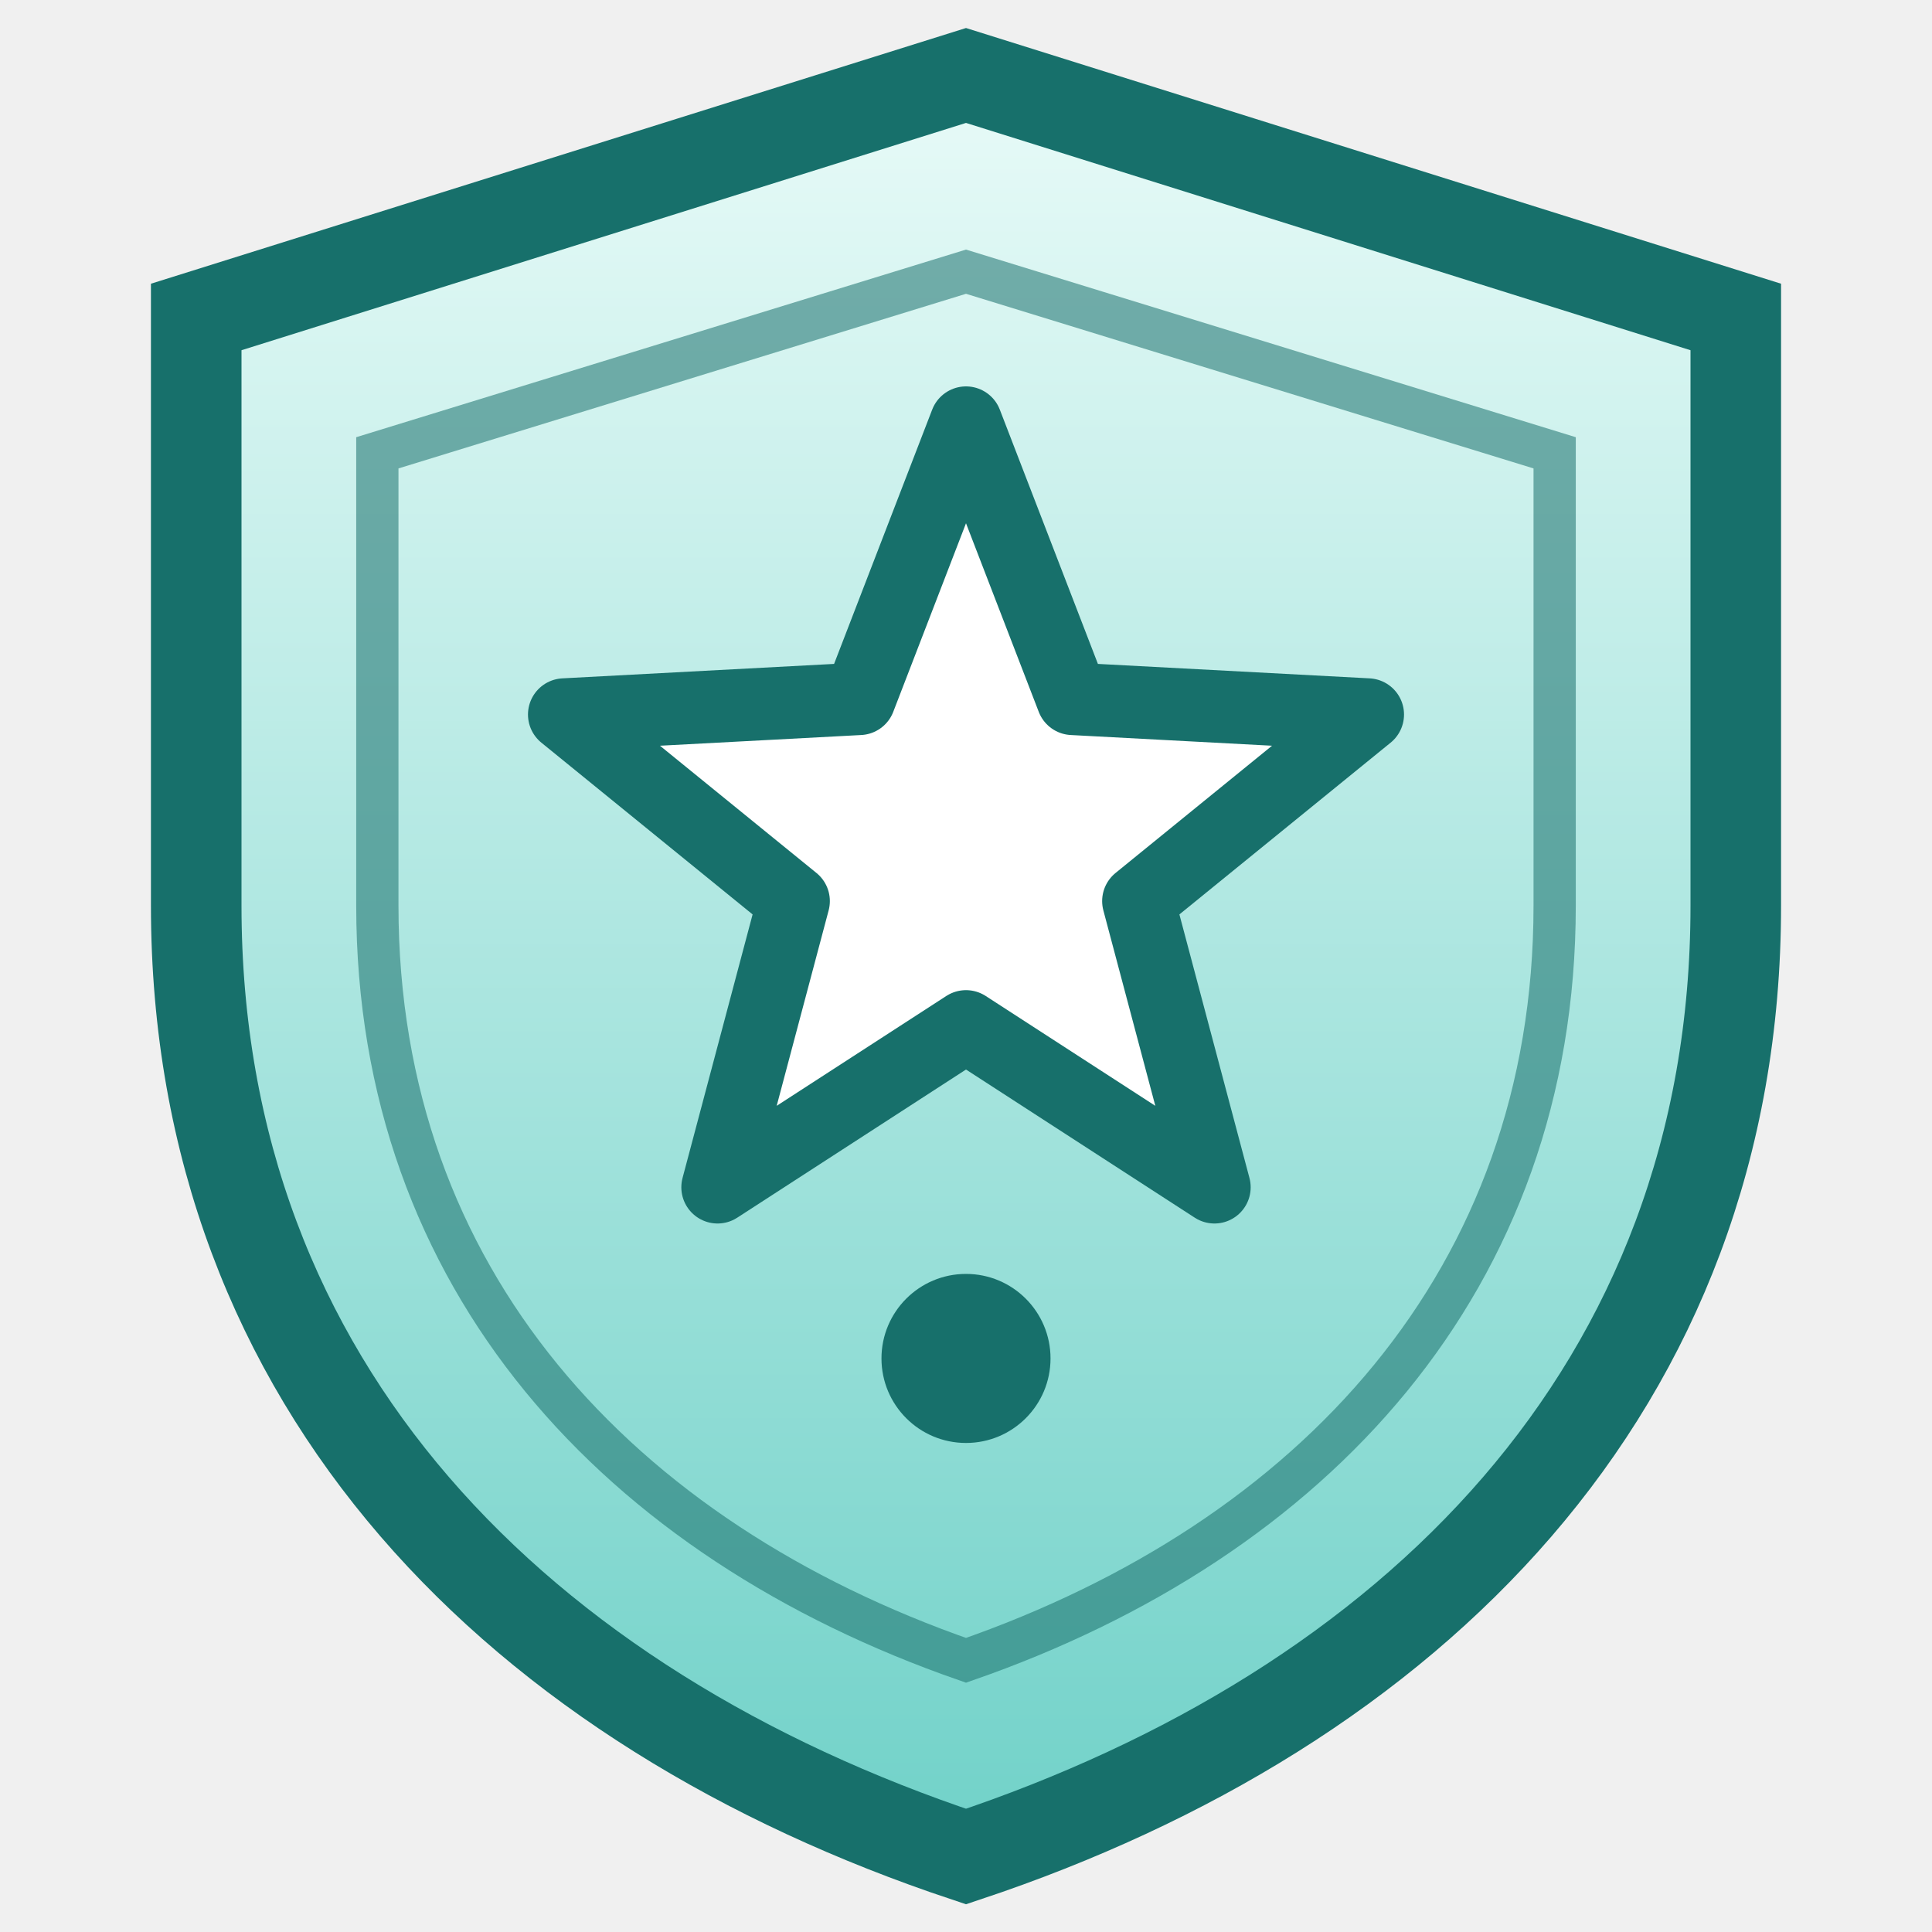
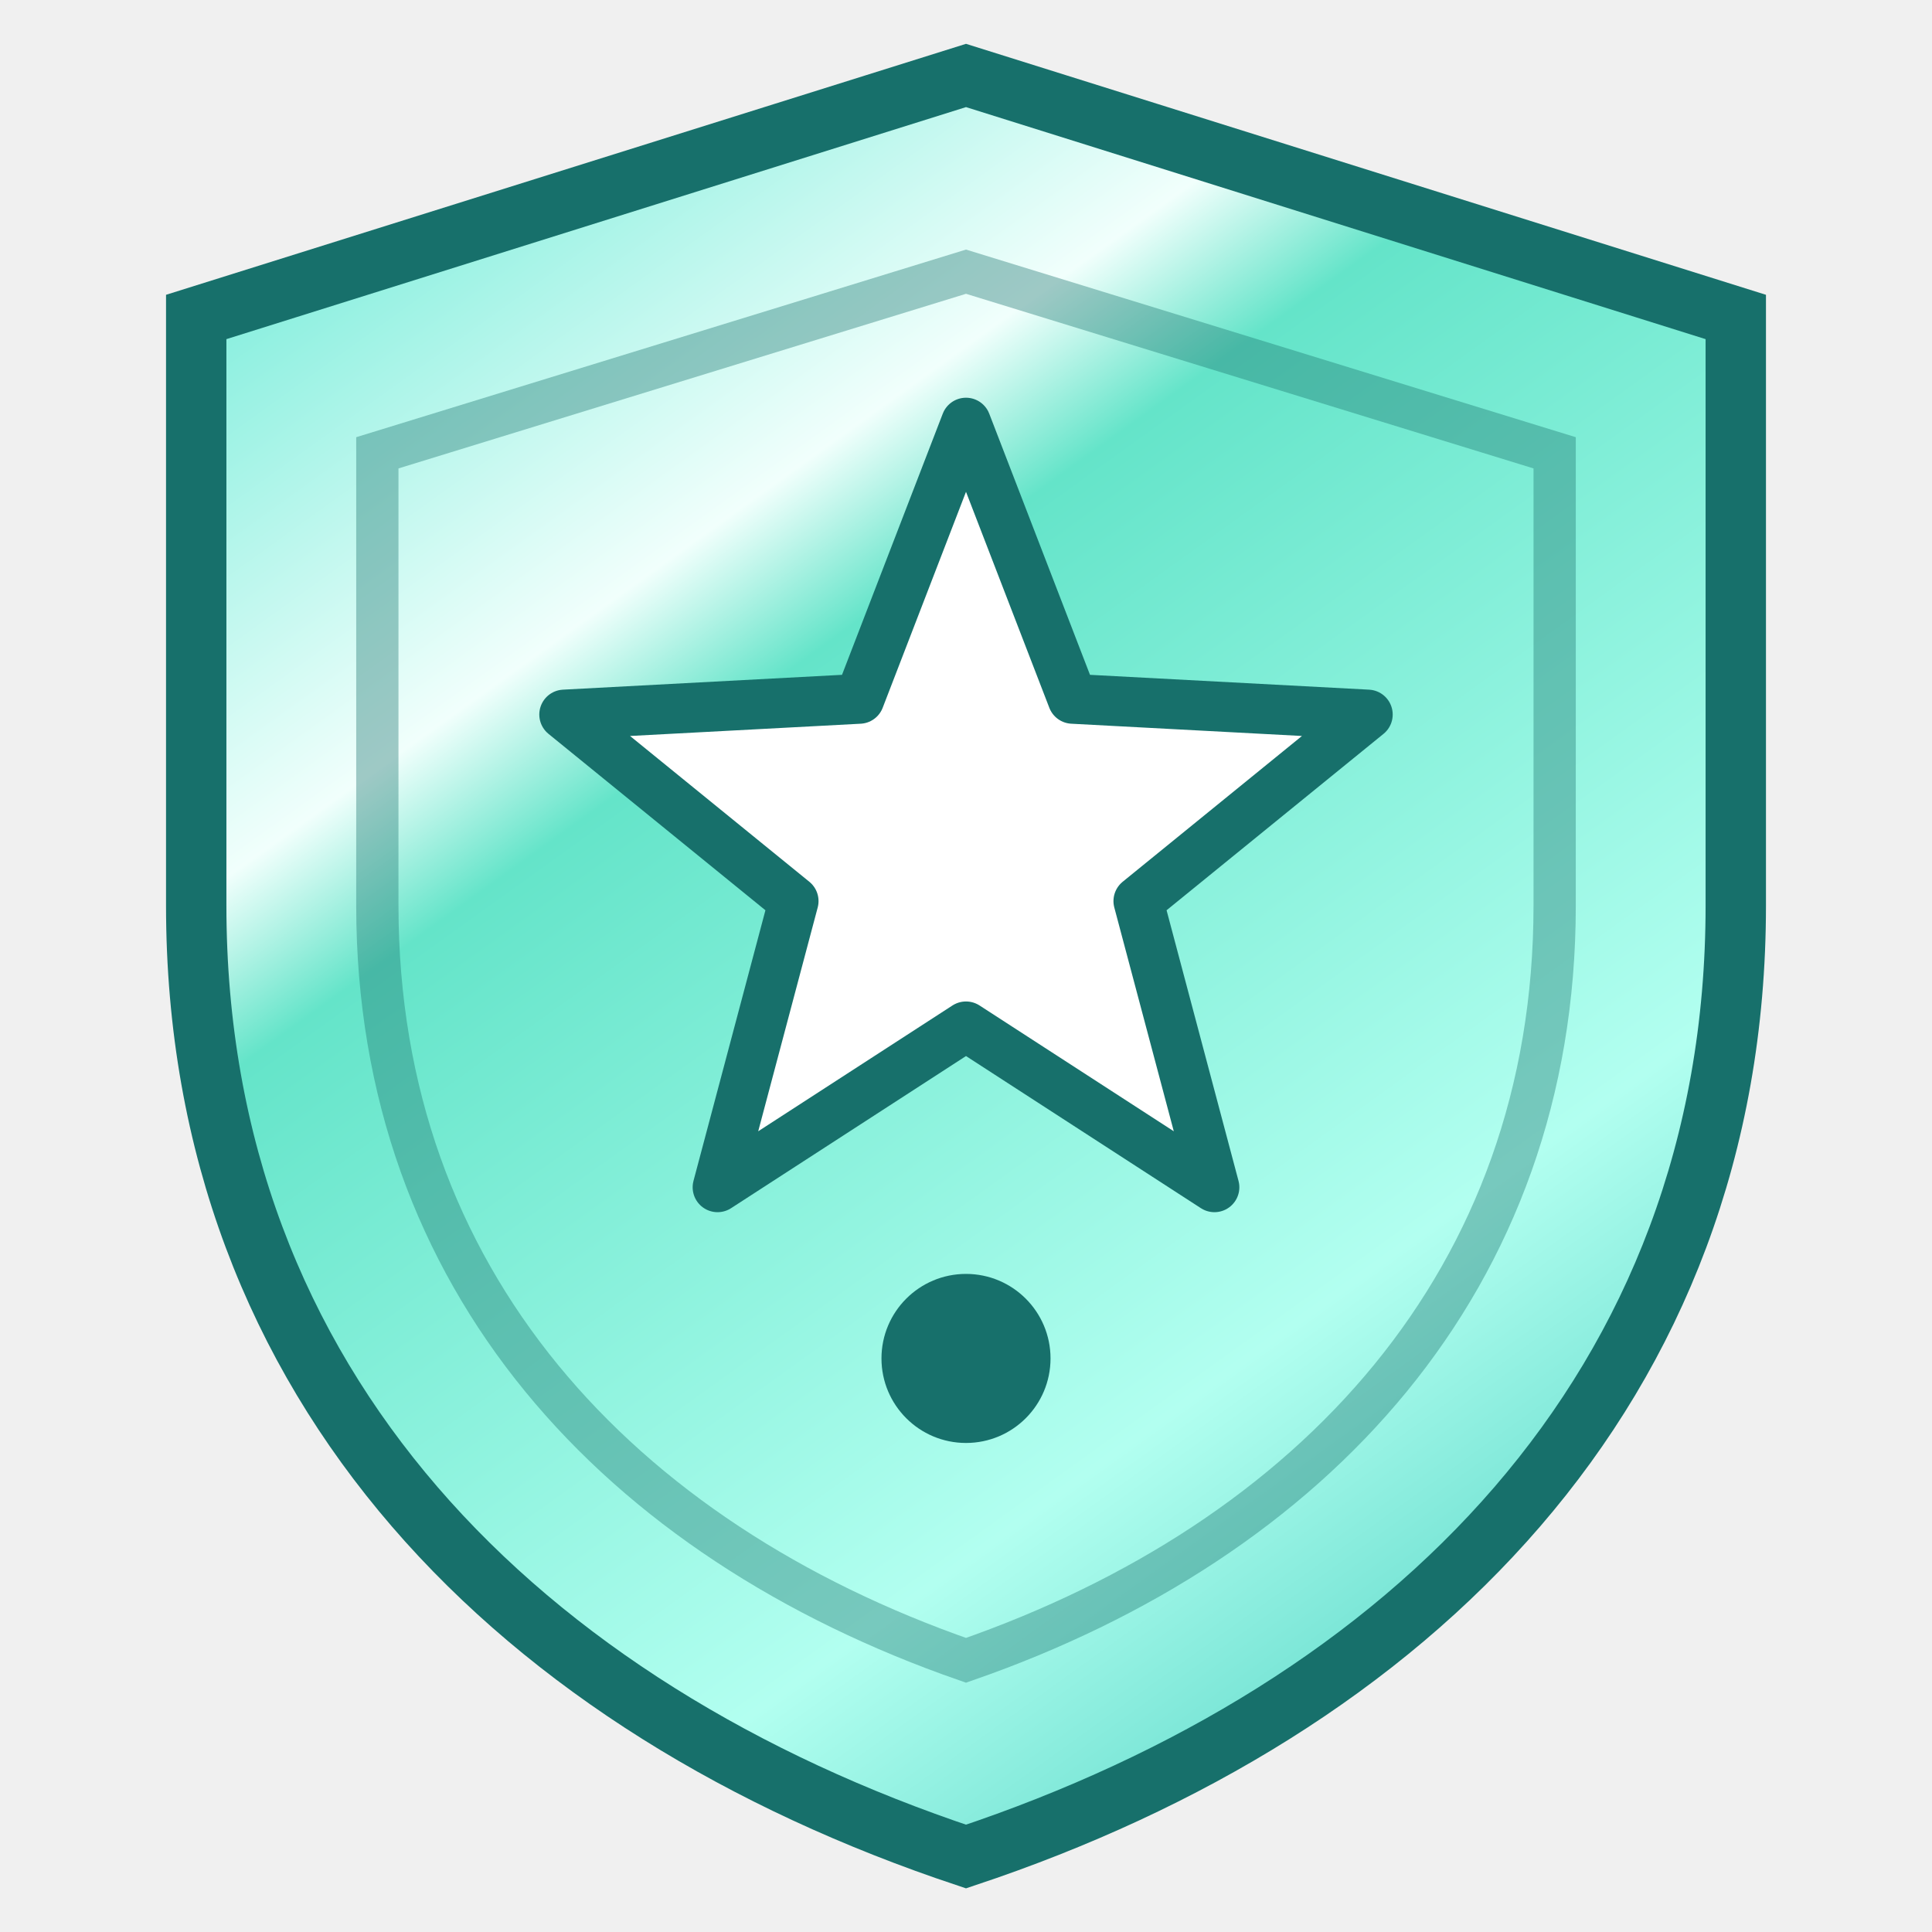
<svg xmlns="http://www.w3.org/2000/svg" viewBox="0 0 64 64" width="64" height="64">
  <defs>
-     <linearGradient id="g-platinum" x1="0" y1="0" x2="0" y2="1">
-       <stop offset="0" stop-color="#E9FBF8" />
-       <stop offset="1" stop-color="#6FD1C8" />
+     <linearGradient id="g-platinum" x1="15%" y1="0%" x2="76%" y2="100%">
+       <stop offset="0%" stop-color="#75ECD9" />
+       <stop offset="27%" stop-color="#F1FFFC" />
+       <stop offset="35%" stop-color="#64E4C9" />
+       <stop offset="76%" stop-color="#B2FFF0" />
+       <stop offset="100%" stop-color="#54D4C5" />
    </linearGradient>
  </defs>
-   <g fill="url(#g-platinum)" stroke="#17706B" stroke-width="3">
+   <g fill="url(#g-platinum)" stroke="#17706B" stroke-width="2">
    <path d="M32 2.5 57.5 10.5V30c0 16-10.8 26.6-25.5 31.5C17.3 56.6 6.5 46 6.5 30V10.5Z" />
  </g>
-   <g fill="none" stroke="#17706B" stroke-width="1.4" opacity=".55">
+   <g fill="none" stroke="#17706B" stroke-width="1.4" opacity=".38">
    <path d="M32 9 51.5 15V30c0 12.4-8 21-19.5 25C20.5 51 12.5 42.4 12.5 30V15Z" />
  </g>
-   <polygon points="32.00,14.00 35.53,23.15 45.31,23.67 37.71,29.85 40.23,39.33 32.00,34.00 23.77,39.33 26.29,29.85 18.69,23.67 28.47,23.15" fill="#FFFFFF" stroke="#17706B" stroke-width="2.4" stroke-linejoin="round" />
+   <polygon points="32.00,14.00 35.53,23.15 45.31,23.67 37.71,29.85 40.23,39.33 32.00,34.00 23.77,39.33 26.29,29.85 18.69,23.67 28.47,23.15" fill="#FFFFFF" stroke="#17706B" stroke-width="1.65" stroke-linejoin="round" />
  <circle cx="32" cy="45" r="2.8" fill="#17706B" />
</svg>
